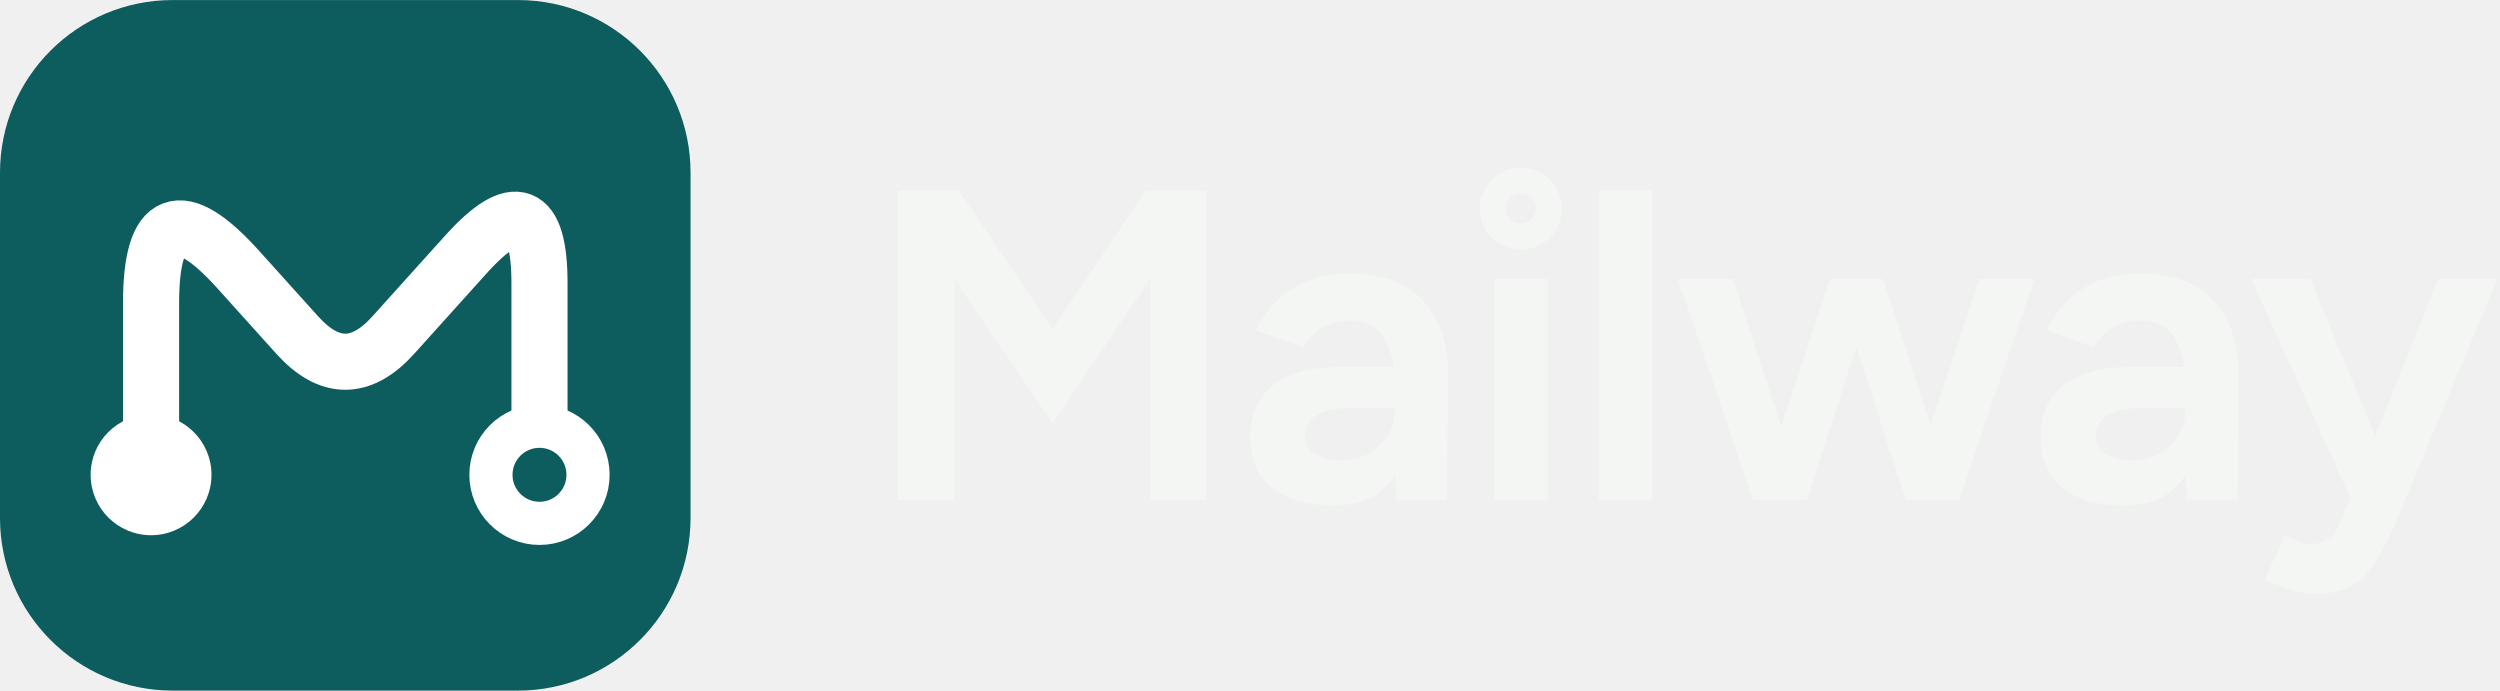
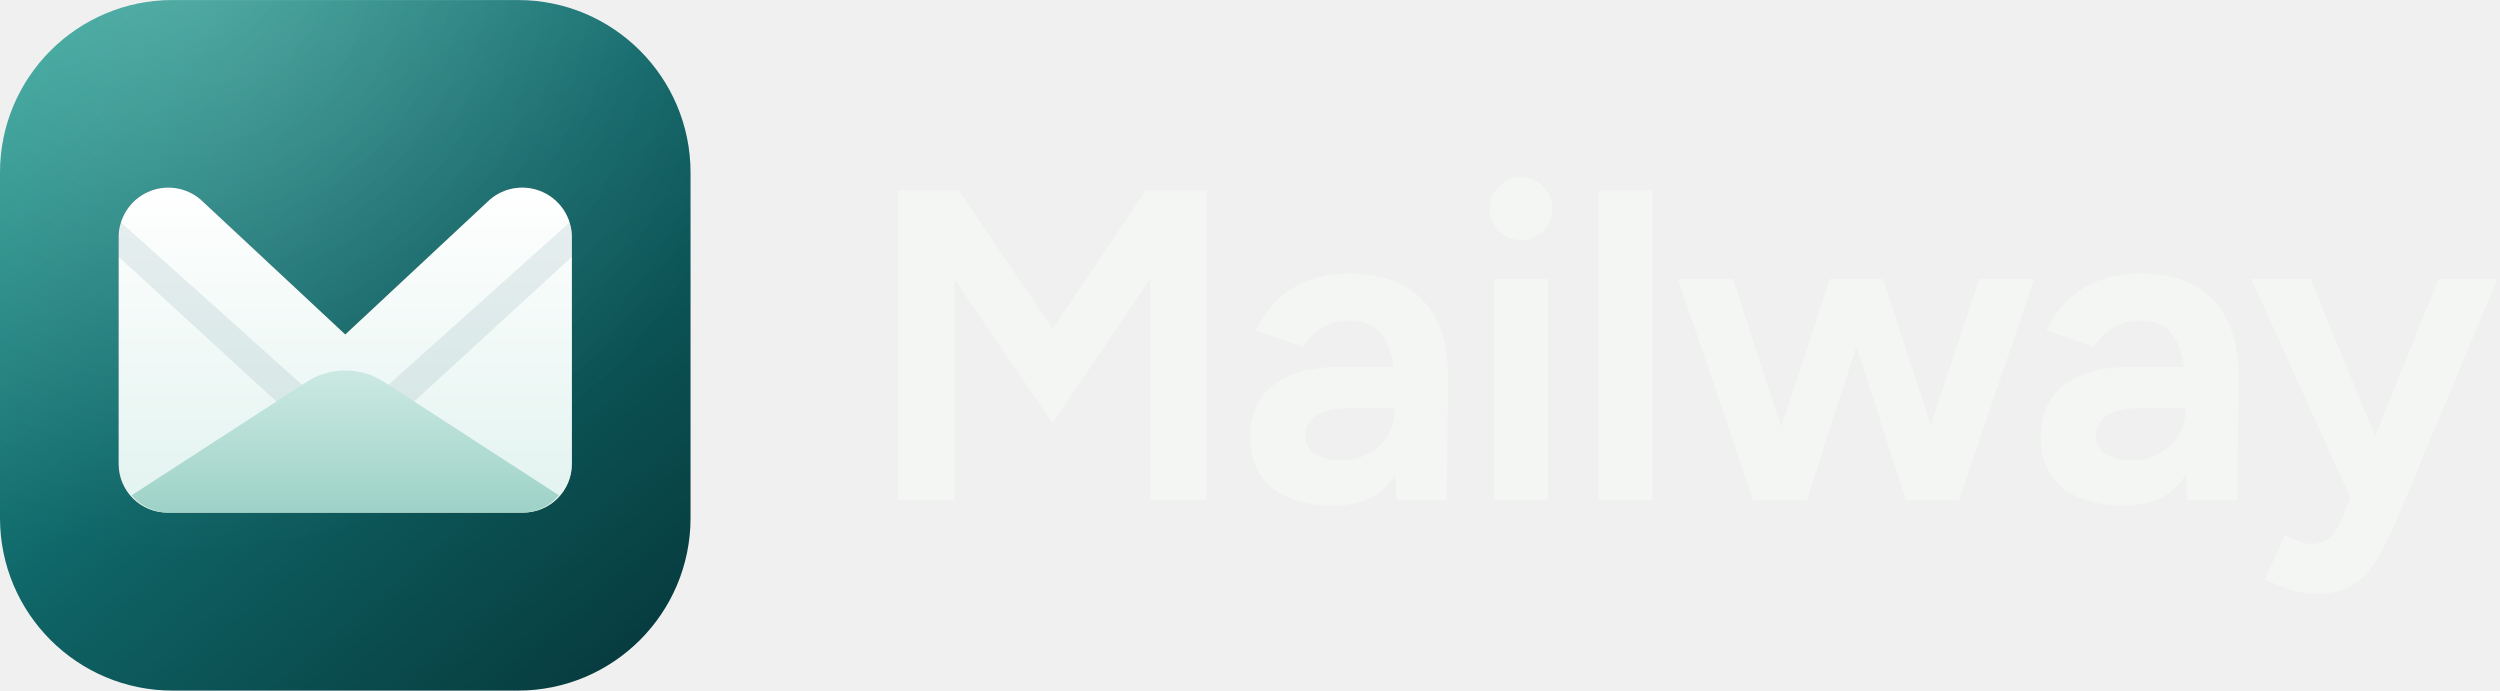
<svg xmlns="http://www.w3.org/2000/svg" viewBox="0 0 231.7 64" width="695" height="192">
-   <rect width="64" height="64" rx="16" fill="#0d5c5e" />
-   <g fill="none" stroke="#fff" stroke-linecap="round" stroke-linejoin="round">
-     <path d="M14 44L14 28.11Q14 16 22.1 25L27.54 31.04Q32 36 36.46 31.04L43.17 23.59Q50 16 50 26.22L50 38.7" stroke-width="5.2" />
-     <circle cx="50" cy="44" r="4.5" stroke-width="4" />
+   <defs>
+     <linearGradient id="fondo" x1="0" y1="0" x2=".85" y2="1">
+       <stop offset="0" stop-color="#2fa59a" />
+       <stop offset=".52" stop-color="#0f6567" />
+       <stop offset="1" stop-color="#073c3f" />
+     </linearGradient>
+     <radialGradient id="luz" cx=".28" cy="-.05" r=".85">
+       <stop offset="0" stop-color="#fff" stop-opacity=".2" />
+       <stop offset="1" stop-color="#fff" stop-opacity="0" />
+     </radialGradient>
+     <linearGradient id="sobre" x1="0" y1="0" x2="0" y2="1">
+       <stop offset="0" stop-color="#fff" />
+       <stop offset="1" stop-color="#e2f3ef" />
+     </linearGradient>
+     <linearGradient id="solapa" x1="0" y1="0" x2="0" y2="1">
+       <stop offset="0" stop-color="#cbe9e2" />
+       <stop offset="1" stop-color="#9dd2c7" />
+     </linearGradient>
+     <filter id="sombra" x="-20%" y="-20%" width="140%" height="150%">
+       <feGaussianBlur in="SourceAlpha" stdDeviation="1.6" />
+       <feOffset dy="1.6" />
+       <feComponentTransfer>
+         <feFuncA type="linear" slope=".28" />
+       </feComponentTransfer>
+       <feFlood flood-color="#03292b" />
+       <feComposite operator="in" in2="SourceAlpha" />
+       <feMerge>
+         <feMergeNode />
+         <feMergeNode in="SourceGraphic" />
+       </feMerge>
+     </filter>
+   </defs>
+   <rect width="64" height="64" rx="16" fill="url(#fondo)" />
+   <rect width="64" height="64" rx="16" fill="url(#luz)" />
+   <g filter="url(#sombra)">
+     <path d="M11 22a4.6 4.6 0 0 1 7.6-3.5L32 31l13.4-12.5A4.6 4.6 0 0 1 53 22v21a4.5 4.5 0 0 1-4.5 4.5h-33A4.5 4.5 0 0 1 11 43z" fill="url(#sobre)" />
+     <path d="M11.2 20.6 28.6 36.2a5.1 5.1 0 0 0 6.8 0L52.8 20.6l.2 1.4v1.8L36 39.4a6 6 0 0 1-8 0L11 23.8V22z" fill="#0b5355" opacity=".09" />
+     <path d="M12.2 45.9 28.4 35.4a6.6 6.6 0 0 1 7.2 0l16.2 10.5A4.5 4.5 0 0 1 48.5 47.5h-33a4.5 4.5 0 0 1-3.3-1.6z" fill="url(#solapa)" />
  </g>
-   <circle cx="14" cy="44" r="5.6" fill="#fff" />
-   <g transform="translate(80 46.35)">
-     <path fill="#f4f6f4" d="M3.24 0V-28.7H8.86L17.55 -15.87L26.2 -28.7H31.82V0H26.61V-20.54L17.55 -7.13L8.45 -20.5V0ZM43.62 0.49Q39.93 0.49 37.9 -1.15Q35.88 -2.79 35.88 -5.78Q35.88 -9.02 38.05 -10.68Q40.22 -12.34 44.16 -12.34H49.16Q48.87 -14.43 47.91 -15.54Q46.95 -16.65 45.1 -16.65Q43.75 -16.65 42.64 -16.03Q41.53 -15.42 40.8 -14.19L36.41 -15.74Q37.02 -17.06 38.13 -18.27Q39.24 -19.48 40.96 -20.23Q42.68 -20.99 45.1 -20.99Q48.18 -20.99 50.2 -19.82Q52.23 -18.66 53.24 -16.48Q54.24 -14.31 54.2 -11.32L54.08 0H49.45L49.32 -2.46Q48.54 -1.03 47.11 -0.27Q45.67 0.49 43.62 0.49ZM44.36 -3.69Q45.76 -3.69 46.88 -4.33Q48.01 -4.96 48.65 -6.03Q49.28 -7.09 49.28 -8.36V-8.57H45.8Q43.09 -8.57 42.03 -7.87Q40.96 -7.18 40.96 -5.9Q40.96 -4.88 41.86 -4.28Q42.76 -3.69 44.36 -3.69ZM58.47 0V-20.5H63.43V0ZM68.18 0V-28.7H73.14V0ZM82.49 0 75.52 -20.5H80.61L85.08 -6.77L89.59 -20.5H94.51L98.93 -6.97L103.44 -20.5H108.53L101.56 0H96.64L92.05 -14.27L87.45 0ZM116.89 0.49Q113.2 0.49 111.17 -1.15Q109.14 -2.79 109.14 -5.78Q109.14 -9.02 111.31 -10.68Q113.49 -12.34 117.42 -12.34H122.43Q122.14 -14.43 121.18 -15.54Q120.21 -16.65 118.37 -16.65Q117.01 -16.65 115.91 -16.03Q114.8 -15.42 114.06 -14.19L109.67 -15.74Q110.29 -17.06 111.4 -18.27Q112.5 -19.48 114.23 -20.23Q115.95 -20.99 118.37 -20.99Q121.44 -20.99 123.47 -19.82Q125.5 -18.66 126.51 -16.48Q127.51 -14.31 127.47 -11.32L127.35 0H122.71L122.59 -2.46Q121.81 -1.03 120.38 -0.27Q118.94 0.49 116.89 0.49ZM117.63 -3.69Q119.02 -3.69 120.15 -4.33Q121.28 -4.96 121.91 -6.03Q122.55 -7.09 122.55 -8.36V-8.57H119.06Q116.36 -8.57 115.29 -7.87Q114.23 -7.18 114.23 -5.9Q114.23 -4.88 115.13 -4.28Q116.03 -3.69 117.63 -3.69ZM134.56 8.69Q133.5 8.69 132.25 8.28Q131 7.87 129.93 7.34L131.77 3.24Q132.51 3.65 133.15 3.85Q133.78 4.06 134.19 4.06Q135.09 4.06 135.77 3.59Q136.45 3.12 136.86 2.13L137.84 -0.21L128.66 -20.5H134.11L140.14 -5.9L146 -20.5H151.45L142.06 1.97Q141.2 3.98 140.3 5.49Q139.4 7.01 138.05 7.85Q136.69 8.69 134.56 8.69Z" />
-     <circle cx="60.95" cy="-27.02" r="2.6" fill="none" stroke="#f4f6f4" stroke-width="2.4" />
-   </g>
+   <path transform="translate(80 46.35)" fill="#f4f6f4" d="M3.24 0V-28.7H8.86L17.55 -15.87L26.2 -28.7H31.82V0H26.61V-20.54L17.55 -7.13L8.45 -20.5V0ZM43.62 0.49Q39.93 0.49 37.9 -1.15Q35.88 -2.79 35.88 -5.78Q35.88 -9.02 38.05 -10.68Q40.22 -12.34 44.16 -12.34H49.16Q48.87 -14.43 47.91 -15.54Q46.95 -16.65 45.1 -16.65Q43.75 -16.65 42.64 -16.03Q41.53 -15.42 40.8 -14.19L36.41 -15.74Q37.02 -17.06 38.13 -18.27Q39.24 -19.48 40.96 -20.23Q42.68 -20.99 45.1 -20.99Q48.18 -20.99 50.2 -19.82Q52.23 -18.66 53.24 -16.48Q54.24 -14.31 54.2 -11.32L54.08 0H49.45L49.32 -2.46Q48.54 -1.03 47.11 -0.27Q45.67 0.49 43.62 0.49ZM44.36 -3.69Q45.76 -3.69 46.88 -4.33Q48.01 -4.96 48.65 -6.03Q49.28 -7.09 49.28 -8.36V-8.57H45.8Q43.09 -8.57 42.03 -7.87Q40.96 -7.18 40.96 -5.9Q40.96 -4.88 41.86 -4.28Q42.76 -3.69 44.36 -3.69ZM58.47 0V-20.5H63.43V0ZM60.97 -24.11Q59.82 -24.11 58.94 -24.97Q58.06 -25.83 58.06 -27.02Q58.06 -28.21 58.94 -29.07Q59.82 -29.93 60.97 -29.93Q62.16 -29.93 63.02 -29.07Q63.88 -28.21 63.88 -27.02Q63.88 -25.83 63.02 -24.97Q62.16 -24.11 60.97 -24.11ZM68.18 0V-28.7H73.14V0ZM82.49 0 75.52 -20.5H80.61L85.08 -6.77L89.59 -20.5H94.51L98.93 -6.97L103.44 -20.5H108.53L101.56 0H96.64L92.05 -14.27L87.45 0ZM116.89 0.49Q113.2 0.49 111.17 -1.15Q109.14 -2.79 109.14 -5.78Q109.14 -9.02 111.31 -10.68Q113.49 -12.34 117.42 -12.34H122.43Q122.14 -14.43 121.18 -15.54Q120.21 -16.65 118.37 -16.65Q117.01 -16.65 115.91 -16.03Q114.8 -15.42 114.06 -14.19L109.67 -15.74Q110.29 -17.06 111.4 -18.27Q112.5 -19.48 114.23 -20.23Q115.95 -20.99 118.37 -20.99Q121.44 -20.99 123.47 -19.82Q125.5 -18.66 126.51 -16.48Q127.51 -14.31 127.47 -11.32L127.35 0H122.71L122.59 -2.46Q121.81 -1.03 120.38 -0.27Q118.94 0.49 116.89 0.49ZM117.63 -3.69Q119.02 -3.69 120.15 -4.33Q121.28 -4.96 121.91 -6.03Q122.55 -7.09 122.55 -8.36V-8.57H119.06Q116.36 -8.57 115.29 -7.87Q114.23 -7.18 114.23 -5.9Q114.23 -4.88 115.13 -4.28Q116.03 -3.69 117.63 -3.69ZM134.56 8.69Q133.5 8.69 132.25 8.28Q131 7.87 129.93 7.34L131.77 3.24Q132.51 3.65 133.15 3.85Q133.78 4.06 134.19 4.06Q135.09 4.06 135.77 3.59Q136.45 3.12 136.86 2.13L137.84 -0.21L128.66 -20.5H134.11L140.14 -5.9L146 -20.5H151.45L142.06 1.97Q141.2 3.98 140.3 5.49Q139.4 7.01 138.05 7.85Q136.69 8.69 134.56 8.69Z" />
</svg>
